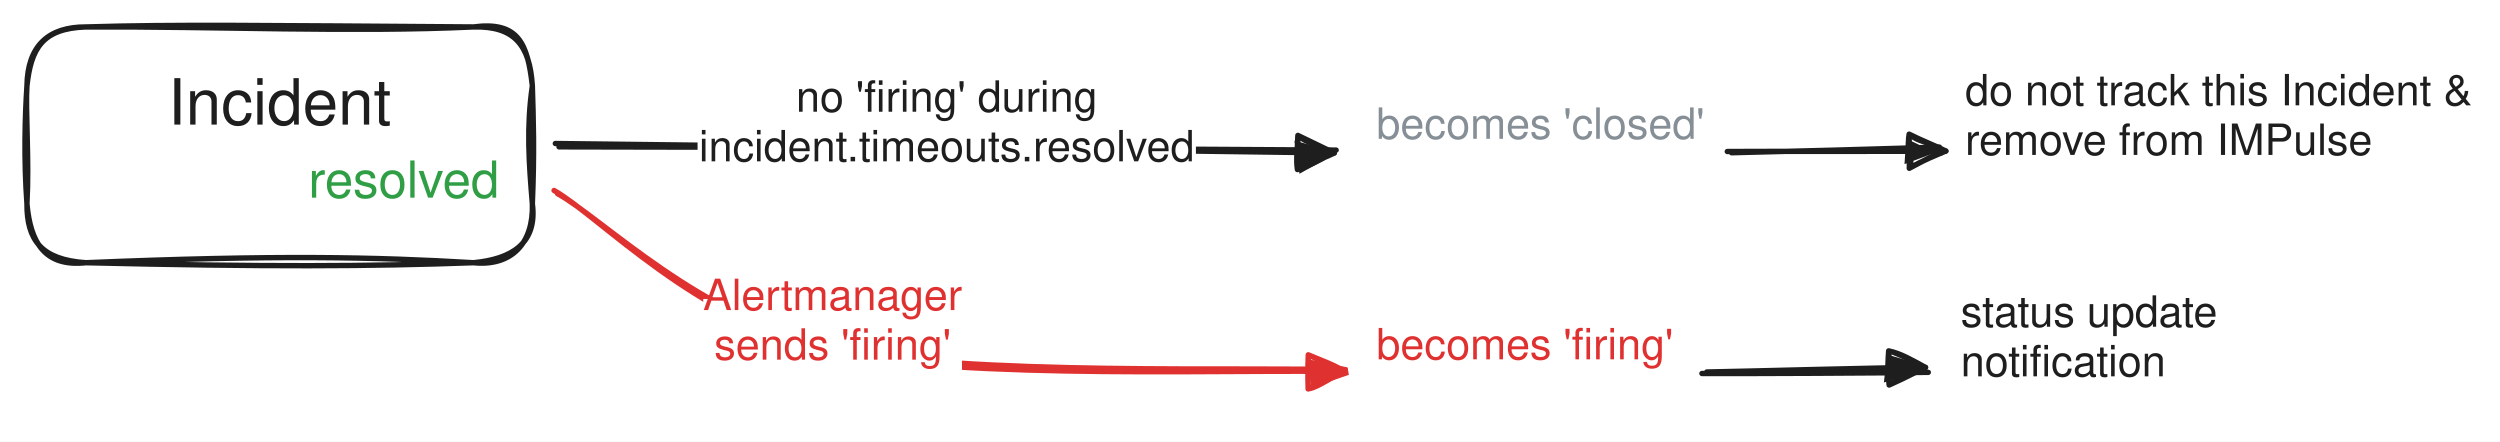
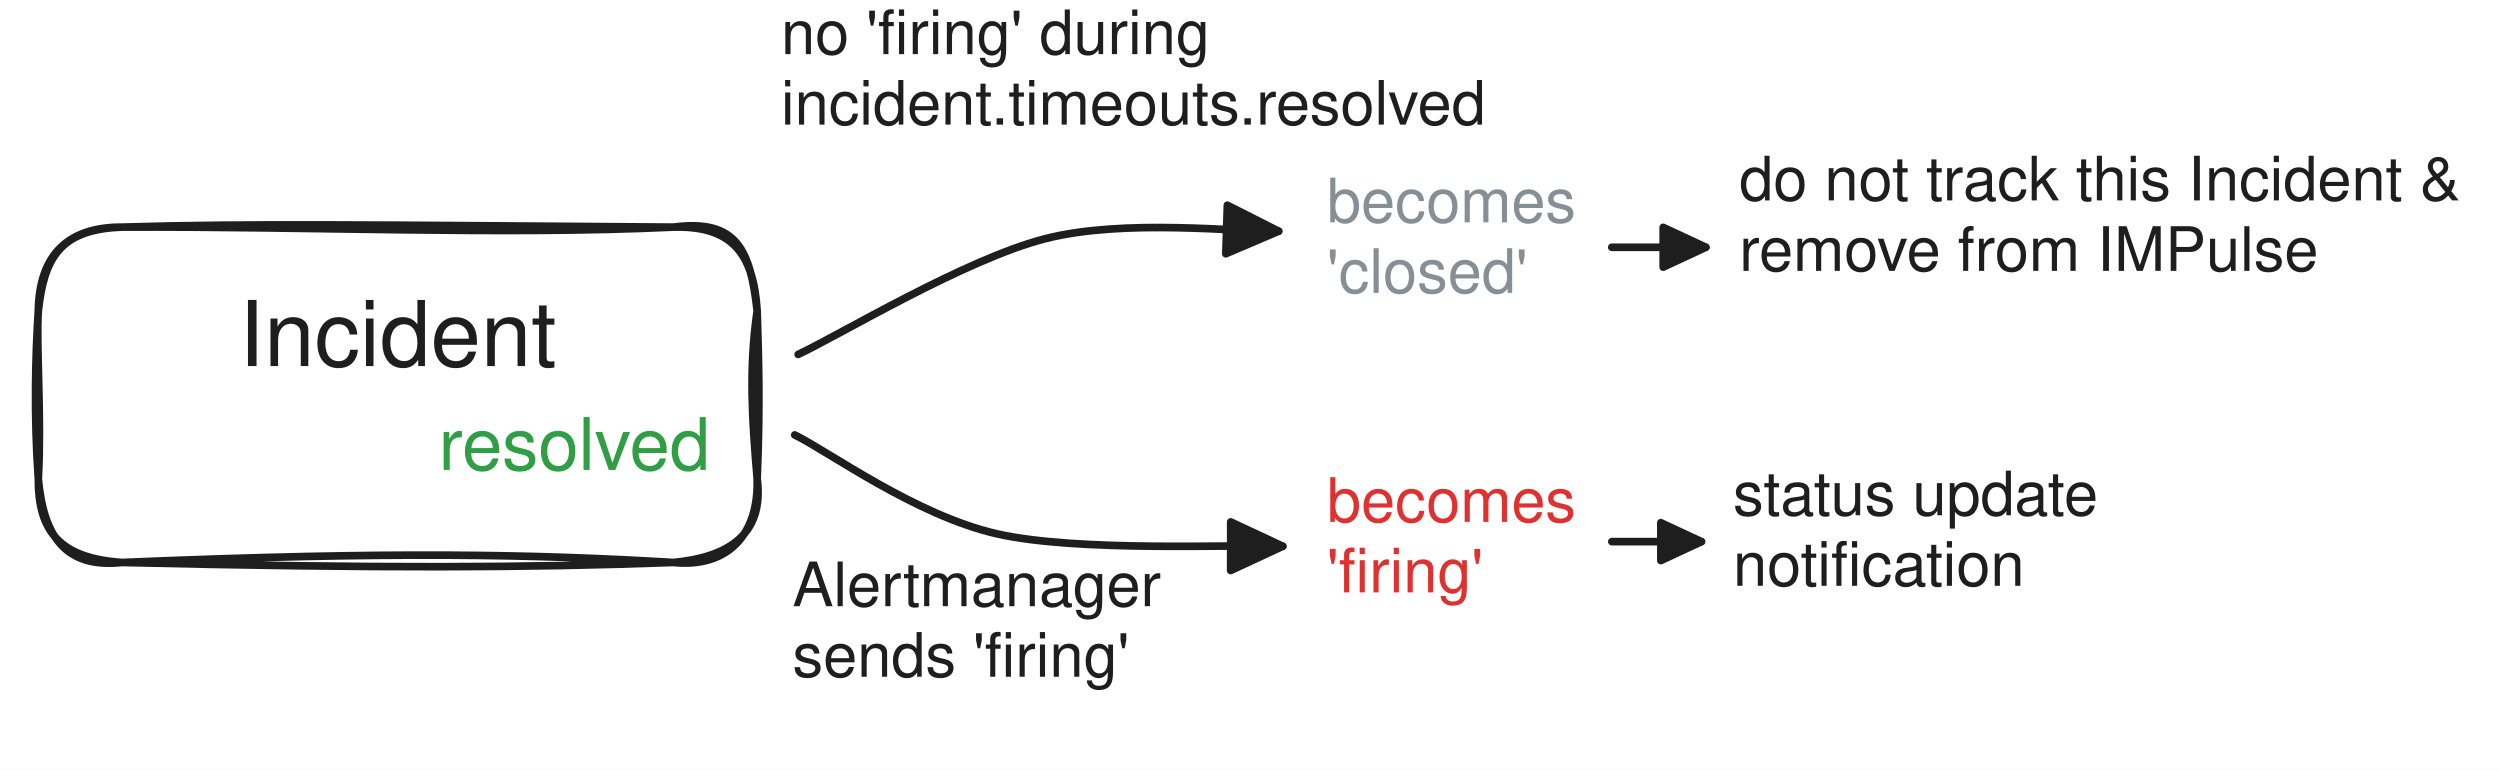
- <svg xmlns="http://www.w3.org/2000/svg" version="1.1" viewBox="0 0 927.995 163.965" width="927.995" height="163.965">
+ <svg xmlns="http://www.w3.org/2000/svg" version="1.1" viewBox="0 0 652.466 200.887" width="652.466" height="200.887">
  
-   eyJ2ZXJzaW9uIjoiMSIsImVuY29kaW5nIjoiYnN0cmluZyIsImNvbXByZXNzZWQiOnRydWUsImVuY29kZWQiOiJ4nN1bbVPbuFx1MDAxNv7Or8hkZ26/XHUwMDE0Ve8vO3PnXHUwMDBltHRcdTAwMWIoKZRut3S7w5hYSVxcXHUwMDEyO7VcdTAwMWRK2Ol/36NcdTAwMDCxYyfBhIRNb5ghICnykXTOc55HUv7eqtXq6Whg67/W6vaq5fVcdTAwMDI/9r7Xn7vyS1x1MDAxYidBXHUwMDE0Qlx1MDAxNVx1MDAxZP+fRMO4NW7ZTdNB8uuLXHUwMDE3fS++sOmg57UsulxmkqHXS9KhXHUwMDFmRKhcdTAwMTX1X1x1MDAwNKntJ/9zv5te3/53XHUwMDEw9f00RtlDtq1cdTAwMWakUXzzLNuzfVx1MDAxYqZcdPT+J/xfq/09/p2zzovj6MawcXFmnJGUXHUwMDE2i5tROLaUXHUwMDE4zlx1MDAxOVeGTVx1MDAxYVx1MDAwNMkreFZqfahtg702q3FF9Td7o+vrlj54f9xoNs/t+Sdx+LmZPbZcdTAwMWT0eifpqDc2KYlgJFldksbRhf0j8NPu3Zzlyud9Ko6GnW5oXHUwMDEzN3QyKY1cdTAwMDZeK0hHrlxm40mpXHUwMDE3dsZ9ZCVX8Fx1MDAxZudcdTAwMWNcdTAwMTEtXHUwMDE0NkpcdTAwMTjGhJGTatfBNqdIM4pcdTAwMDUmQigqsClY9jLqwTKAZb9cdTAwMTDrfjLbzr3WRVx1MDAwN1xmXGb9SZs09sJk4MWwWFm773dj1lx1MDAxYVx1MDAxMSaFXHUwMDExglxuzjHmkyZdXHUwMDFidLqpXHUwMDFiXHUwMDBmUkRcdEw15Vx1MDAwNtaGYZGZY8fLQojUnEF1tmrOiEHDXHUwMDFmu8df2WLE4FhccveRcNjr5Wc09G9n9M6NMkeityU/slG69ntFXHUwMDA3zDvhlCOm9ipcdTAwMWJ6znOSK9uPXHUwMDBl29tcdTAwMWSRyqPmSdq9boy+1iftftz+lZk/XHUwMDFj+N6NI1x1MDAxMlx1MDAwNdPAXHUwMDA1w1xcqmw6ekF4UVx1MDAxY1sval3M8N0k9eJ0N1xi/SDsTI/6NrDGs1Q/61xmXmK+s9s8PO2dXHUwMDFkXFy+fdXZlm9zY6m3o9bQTVx1MDAwMUaYgLdoTbGUXHUwMDE0Y6aoyTXreFx1MDAwM1x1MDAxN3hIXHSmoJJjXHUwMDAzS4Z1aWZt6Fcwykbdk92Tb4Pr7m/XYdc/+aPz/nyWUdtgXHUwMDE1N1x1MDAxMlx1MDAxY1x1MDAwN3ydY22YUrxkXHUwMDE1XHUwMDExiFNMqDJYMaIxYyWzel6Svoz6/SCF6T+KgjAtTvN4PndcdTAwMWPidK1XcjBcdTAwMThWvlx1MDAwZWJcIriJzEmLget02pf+zHlcZs67XHUwMDBmnvz91/OZredHlXuV4ynrbyv/fjv+XHUwMDEysE75c1x1MDAwZVeJ0XNhlVx1MDAxYWakYFwiXHUwMDAzrPtwdXZ0bDauKoVcZlx1MDAxN1x1MDAxYVNMXHUwMDAxPlx1MDAwYqiqXGLCgKdaXGJcdJCqpCzYtTpUJZojXHUwMDAziJiDhlx0mjKJslW6xU+KmYTQXHUwMDEwPFx1MDAwM/ql8XOqolx1MDAwNJRcdTAwMGKxjFx1MDAxMpqZ9lx1MDAwMCxrR2F6XHUwMDEyXFyP/UxOlb72+kFvNOVcdTAwMDNj54VcdFxmo9qzdlx1MDAxMFx1MDAwM9I8q/lD9/4lXGbCVuCDqShccvo2XHUwMDFhplx0ii04yaXNeYn7/E4v6DiHr7egsY2nYiFccoCuTFx1MDAxYfRcdTAwMDPfz4d5XHUwMDBijPKC0MaNKtwhioNOXHUwMDEwer1cdTAwMGaPtFx1MDAxOebSvsnSKVx1MDAxMTnPSqyrdY5BXHUwMDE3XHUwMDA2fWxbaVx1MDAwMbNydE9LUyyehD5cdTAwMDbgpYZcdTAwMThVOfRcdTAwMTdnnY1cZn3KIa6oJFx1MDAxMmBXXHUwMDFhoUlGRcbBr1x1MDAxNVKUXHUwMDAxXHUwMDEyQ47BXHUwMDEwm2uMfYUkXHUwMDE2XHUwMDFhUp4kXFySWYxcbppcYkqVko78XHUwMDAxXHUwMDFllVx1MDAwMEExXHUwMDA1KVx1MDAxMfqYiVx1MDAwN1lcdTAwMDK9+P7t/fZVcDI63PO+9fjB1+H1aXDHYFx1MDAxZUm7yll4RbSr2fz0/dxcdTAwMWNfxkOPsP7vx9/ek9MkR7uez+62XG7bn3r+jf6o2O9Op9H47e3X80bn8sPHIT5+Iz9dnVXrdyFNJEC0XHUwMDE4p1TmstH90LpU+qeaq7kgwDSoXHKDeXVdNXuZNlx1MDAxYlx1MDAwNIxBwCRcdTAwMTXwK1CQXHUwMDFhUv00XGJcYog7QFx1MDAwMZgnXCKAXHUwMDExmfWhgFx1MDAwNlx1MDAwNSe4pEZcdTAwMTApQcbJMlxiUIUoJYJpSpTkWmpZRFx1MDAwMapAXHUwMDA0XHUwMDFhrp9cdTAwMGVcdTAwMDWWIVx1MDAwZst5+CzyQFx1MDAxOZLgpVx1MDAxOJSAXHUwMDAy6sz0VKNcdTAwMDVcXKJxm4PXxFx1MDAxMu5Jh0WWULamUv6nZKmoZ1x1MDAwYlg/rFx05UzK6qRftd9cdTAwMDXeO/LuXHJtddSnz2fxu+DVhlx1MDAwNz1oXHUwMDFhXHUwMDA0ed0wyLaMMslcdTAwMGK0n1x1MDAwMiZQh35O+lx1MDAxMk2KlmVBT9vGcr580IPAgIQvJCNcdTAwMDSDVTODXHUwMDFlxFx1MDAxZrBcdTAwMDPmJFxuNGLloCdcdTAwMTg0OsMqR9dmR32n+fXIXHUwMDBm24LvXHL89ul+Yydp7PXyKvz/XHUwMDA1XHUwMDE2iEaGgp6TRoGUpiaX5e7BhfWqh6lhXHUwMDE0QWBJXHUwMDExQNRyIDCf/kP2kZxoVj3xL97e2UhcZlBcdTAwMWPoPVx1MDAwN6xcdTAwMDM0dCmzkPYxYoy7jVx1MDAwMUqwhNQyP+9DXHUwMDFhtkY+gv27XHUwMDAwdz5PZ0h/cOTck++kP+dcdTAwMTgsY7PDfYVhuoj9iqbGLb97diXPUpWe7Vx1MDAxZl9cdTAwMWa/TlfAqlx1MDAxZsHWXHUwMDE3sups85Xn42utXHUwMDFiXHUwMDE257ZcdTAwMTX1bVJ71upFifWfzVx1MDAwMZWebadcdTAwMGIgJY1cdTAwMDZL4cn8p1fDXHUwMDE1vlx1MDAxMFfmXHUwMDFl1WiBi6VcdTAwMTNJXHUwMDAxJFtpaXL09D5kWSyyNlx1MDAxMlk4Z5DUjVwiXHUwMDA08rlhKuNaN+RCIGE0k1pcdTAwMTGg8DJXXURcdTAwMTaLXHUwMDE5YeRcdTAwMTEnNYa4fVx1MDAwNbdjrLCCzsr4XCIlYlx1MDAwNiRcdTAwMDNYYoBcdTAwMDfhXGby77hcdTAwMDVUc830XHUwMDFjRbGp5zRvj6/29z/Eo6HxgsZrn+koOfRcdTAwMWVcdTAwMGVcdTAwMTVL7W2u+pxmXHUwMDFiI1x1MDAwZTlcYlx1MDAwM0lcdTAwMDSJIzHl5Vx1MDAwM1x1MDAxMYMwU8BVXHUwMDE104KAV5V3YipcdTAwMWTTeNvRx6OjN3u/XHUwMDFmfGs2rlx1MDAwN51D9ek0nmNcdTAwMTPVwFmx5IJcdTAwMTB3XiNKNlx1MDAxMYok+LcyWEtwQq7LZ0c/2SFccsFcdTAwMTRxUOcgXHJcdTAwMDDKiFZcIv9xXHUwMDAx6pxcdTAwMWJcdTAwMTgt57f5/L7+5lx1MDAwNqh7lUIz620r//5Q4idFsTDb9pVOZYDqqVxmz7PjbLPh2SikJTVcdTAwMTLDQsIyiYxGjTtgiIJcdTAwMTBjRoEyNDq/QbZqfDZcdTAwMTJcdTAwMDHI6KpHPkRrLZlcdTAwMTBzZN7TXHUwMDFj+YB3cJYt1rpcdTAwMTnUTlx1MDAwZthQ31x1MDAwYr2Ojb+EXHTEezI5T1nT1s09jKPIsqpZuIrjnHlcdTAwMDHN6fw9XFxcdTAwMDLShVx1MDAwMs+ovp2zOFx1MDAwNWxkRGdSXHUwMDBlKFx1MDAxNWViWssxglx1MDAwNOPcXHUwMDEwSFRcdTAwMTQrnjshWXVAQ0KEpa0s5LRcdTAwMTBcdTAwMTRLotd+hDubQ92sd3i6feDtflx1MDAxZXWF8vjgYlx1MDAxNHi7+6dcdTAwMWJ8OpKRM5WPrqfRcYuRZ906bjlUuUfHzUWV3L2PXHUwMDAyqnDChTGEV1dxV1x1MDAwMVx1MDAxZL3l/auX9DxNYe06x61Od7NBxVx1MDAwMP+iilx1MDAxM1x1MDAwMlLOYGDd0ypOUoBcdTAwMWNcdTAwMDL8gLhbOVxmz1dxjz9cdTAwMWTWSDyAJjCHcVxckmzYP9fuUIXoZ4brp4t+P6qFUVqDRWpd1NJukNTujmtq//lcdTAwMTLGtlx1MDAxZl3aWjuO+rXG4dFcdTAwMTBcdTAwMWX3tPDwXGLz1slKWO6yVFx1MDAxMT9cZlx1MDAxNYJD1FTGj51gb68jXHUwMDBlXHUwMDBlXu+emo9fz0dcdTAwMTetzujzpuNcdTAwMDdHklx1MDAxYqFcdTAwMTTXmPFcXJJcdTAwMWZ/3iBcdTAwMGVUXHUwMDA1M8hkjFKi1neu7FSG05azWMnsm2VEuW2En5WVVMSPp7u2lqReOkxqN2Z8XHQhWIM2RH7q4uRJkaKSIavAhLl7w/msVNp8MFx1MDAxMDKaPuDO2eIks5GooJVBSlx1MDAwYneSi1x1MDAwMVx1MDAxN4rHTpxcIuJuxXNsXHUwMDE0JpKy9V04VVxuXHRcdTAwMDGP0FRJXHUwMDA2XHUwMDEzX1x1MDAwNlx1MDAwN4w04LTBXHUwMDA2dFx1MDAxM4BVXkTe7UhAqWBC8Vx1MDAxNexILLU5/K/es3/IlfbxnW7lTu9cdTAwMWS05q5cdTAwMWHWJrulXHUwMDE4MVhcdTAwMGUsXHUwMDAwqdV4/6k0/EpbuIupdsEsjI3UXHUwMDEwdu6WXHUwMDE36FZDy3ZpZJiiWnCiNCRcdTAwMDVZsuon28Od5/futV12+ay7rfz7g5GP5zZVi8gnXHJcdTAwMDf/IFx1MDAwZjhcdTAwMTVbnFx1MDAxZTdcdTAwMTP5pEHuiqrE7itcdTAwMGWETV+5YVx1MDAwNlx1MDAxOYEpXHUwMDExXHUwMDFhXHUwMDE2RlxuOX/T9dHX7Fx1MDAxOGJcdTAwMTKsXHUwMDEwhGBN5FxmUpTZfVx1MDAwN3NGMlx1MDAxMLyC/VvfVVpcYnM6b9fqYe4hR0JgXHUwMDBi5VxukERzwo1iM764Q1x1MDAxMFdcdTAwMDJIMXUpXHUwMDBl5n/J71x1MDAxMy1cdTAwMTZcdTAwMDRcdTAwMDWrXGaBOGdcbkQ8ZFSDySyrjENdXHUwMDAyZjOilfrpT6rmeXnhw9OYtnXbXd1cdTAwMWJcZk6AK9rJXHUwMDAygL9cdTAwMDf+LfHNhlW/XGbs991y/P3SXHUwMDFlv1x1MDAxYydcdTAwMWZPoMMjO3b+XHUwMDFmWz/+XHUwMDAxbs99nSJ9
+   eyJ2ZXJzaW9uIjoiMSIsImVuY29kaW5nIjoiYnN0cmluZyIsImNvbXByZXNzZWQiOnRydWUsImVuY29kZWQiOiJ4nO2b61PbuFx1MDAxNsC/81dksjN3vyyq3o+duXNcdTAwMDdauqWUXHUwMDE0ym639HaHMbGSuCR2sFx1MDAxZCB0+r/vkYHIifOCXHUwMDEymt69oUOCpVhH0jm/87D6ZaNWq+fDvq3/Wqvbq2bQjcI0uKz/4q5f2DSLklx1MDAxOJpo8XeWXGbSZtGzk+f97Ndnz3pBembzfjdoWnRcdTAwMTFlg6Cb5YMwSlAz6T2LctvL/uN+N4Ke/Xc/6YV5ivwgmzaM8iS9XHUwMDE5y3Ztz8Z5XHUwMDA2d/8v/F2rfSl+l6RcdTAwMGLSNLlcdTAwMTGsuOyFI5hIPHm9kcSFqIxiJrTRo/Yoe1x1MDAwMWPlNoTGXHUwMDE2yGt9i7tUf7UzvL5u6r13h7uNxqk9/SD2Pzb8sK2o2z3Kh91CpCyBmfi2LE+TM/tnXHUwMDE05p27NStdn/WtNFx1MDAxObQ7sc3c1P00kn7QjPJhMT1/NYjbxT38lSv4i3OBXGLHXGZrKrHUVLFRs7vBpuBIYCopwVx1MDAxNGuisJyQ7HnShW1cdTAwMDDJflwi1v142U6D5llcdTAwMWJcdTAwMDSMw1GfPFxy4qxcdTAwMWaksFm+3+XtnFx0XHUwMDE1iFx1MDAxOUU5o1xuK8VcdTAwMTVcdTAwMTl16dio3cmLXHUwMDFkQURyaoTU2GAulJfGXHUwMDE2u8IkVUIy4yfpROjvhoVy/OW3XCJcdTAwMDW12nXfiFx1MDAwN91ueT3j8HY975TIq1x1MDAxMb298tXP0fXfKamfXHUwMDFmYdBcdTAwMGaDXHUwMDFiTSGKKUZBbqW1XHUwMDE4tXej+Gxy+G7SPJuiXFxZXHUwMDFlpPl2XHUwMDE0h1HcXHUwMDFlXHUwMDE37Fbzi4nUT9r955hvbTf2j7sne1x1MDAxN29etDflm9E6u0knzUGhKYgzjVx1MDAwNVx1MDAxM1JRQzXVvNSpXHUwMDFk9Fx1MDAwYsVBXG5UwmjNKZVMKF6Zu43DxTJhcYlP+kP6/MRcXFvaalx1MDAwZfFJXHUwMDBiT5NpkyDBXHI20jBcdTAwMDPqOEVcIoZcdTAwMDRjWFIsqJbwT1Uk6lx1MDAwNln+POn1olx1MDAxY1x1MDAxNv4gieJ8coGLldxyMOjYoLL7MKNyXHUwMDFiqGt0YzSjXHUwMDFlfXdTz1x1MDAxOffyn2retIo/Rp//+mVqb8lcdTAwMTHnMFtmtFtgasrf3mRcdTAwMThcdTAwMTGDYZ5MXHUwMDFiw6U2i243235u7jdpOv5+XHUwMDFi5ffb5awgNLXNfGI1SozX0kxevqMoMEhcdTAwMWJqiPHGuoij8zV5xVx1MDAxY/XYuVx1MDAwZkcpl1xiXHUwMDEwSiSTQlx1MDAxYaHJXHUwMDA0R7VCijKMOVZcZlx1MDAxYm9xj49RXHUwMDE4SWKhYYcl4ZJgP9RcYqPQRVCqXHUwMDE0XHUwMDE4XHUwMDFiODghvIe7xShcdTAwMTCLXHUwMDAz77nHVVx1MDAxOaPeNM8uz99tXkVHw/2d4LzL9z5cdTAwMGauj6P6nT59XHUwMDFibdli2o6+86Wk6SONze1VXi/bwK12NVx1MDAxYVx1MDAxZi5PzeFFOlxiXGLr/XF4/o5cdTAwMWNn9VG/r79Mv+0yLn5s/JugY8n7brV3d3978/l0t33x+/tcdTAwMDE+fCU/XFydLHffynKXXVx1MDAwZjGgko7hwnvuxa5nLlx0xtZ1XGZcdTAwMDJcXM2EXHUwMDAw01xuXHUwMDFi4Fx1MDAwZVtcdTAwMWFcdTAwMDLTt2m9IWBcZqKYKFx1MDAwNf9cZsy45O5vgimwO6BcdTAwMDCsXHUwMDEzXHUwMDExXHUwMDA0Oq+OXHUwMDAymlwiLbhcdTAwMDTcXHUwMDEzKTEpbf5cYlx1MDAwMlQhSolgmlx1MDAxMiW5llpOUlx1MDAwMIJBilxy109HgbGGJYOrh2m4lyqJ86PouojvXHUwMDE4kqClmCqjjICVXHUwMDE56/Qy6EXd4Zg+XHUwMDE1llx1MDAwMFuxXHUwMDFiN6NwbFx1MDAxZlxcy1Y3aju7qDehyaZjJpNHkMmMOvSiMCw71iZcZlx1MDAxN0SxTZdcdOzqSVx1MDAxYbWjOOj+PlNcdTAwMWFYXHUwMDBl++pu31x0XCKipFeZda1uWuRBVs9IKUGasHrYXHUwMDEzXGJHpPTWtMjoVettXHUwMDE0vCVvX9FmW334eJK+jV6sudEzQVx1MDAxMPh1w8DbMsok92pYXHUwMDE4PVx1MDAwNSZQRz/BXHUwMDE0JppMSuaNnraM5fzhRq9cYlx1MDAwModcdTAwMGbpXHUwMDBmIZC4Tjd6glx1MDAxNERcdTAwMDdcdTAwMTD+XHUwMDAzpzBjVaMnWLk4W5XCtelW3258Plxi45bgO/2wdfx6dyvb3emWQ/v/XHUwMDE1LFx1MDAxMI1cZqVcdTAwMTRLozjG1JS83Fx1MDAwMi6kXHUwMDE2tO3Chqvhwtg0JiFQXHUwMDFkeilcYlx1MDAxMPUgXGJAPjaLXHUwMDAxXGbSOlx1MDAwM1mMN5qF0b9NOkfbR+f9685v13EnPPqz/e50vVx1MDAxOSA0Q4RcdTAwMGLiKkZggmRcdTAwMDJcdTAwMDFcdTAwMDZaMaGcgi82wnAzIZhHXHUwMDAwuGFr5MNcdTAwMTFcdTAwMDA5paGQXHUwMDAy+M31tVx1MDAxM0hQKlx1MDAxZVx1MDAxZXNcdTAwMGW5oGbTjf1cdTAwMTGNdF7sK1x1MDAxYVx1MDAxYTfDzsmVPMlVfvL68PrwZf5cYjH1N8Tqc2NqV87BTMJuq7J1PVx1MDAwNC1y7OpcdTAwMWOUnNpm0rPZp/jnZjfJbPjzXGamdG0rn0OUPOk/XGInc4ZfiiuMzuXK7PosnVx1MDAxZF1cdTAwMTBNNVZSlcLoRWiZn2WtaYGWI8o5JYZcdTAwMTmNgVx1MDAwZuNoYVxmca1cdTAwMTXloJNcXHFiVlmgVYgpzlxmRDkwXHUwMDE2xX5cdTAwMTF8fGFcdTAwMTBcdTAwMTZaQlx1MDAwNM01XHUwMDE1XHUwMDEy/G9cdTAwMDU5LiFcdTAwMTGqtK3/r9COeo+qoVx1MDAxOHFIyaSSwmhcdTAwMDMxo/Cl7tpdRdQgaIBcdTAwMDRccpJcdTAwMTXXk+rK5Jcq0Vx1MDAwNpvJ+4ODVzt/7J03dq/77X314TidJlx1MDAxNEZcZlx1MDAxM1x1MDAwM3GugPiSwueKRIQgXHUwMDAxXHUwMDAxXHUwMDE3KCGEwsbAx4pIP1iNVlCkYPFcdTAwMDVcdTAwMDeNXHUwMDA2WzWi/G0qkDJGgvZoSKI1IYvuNtuCittVbMffb6P8fv/obGZdhlx1MDAxYlxm8b5cdTAwMTLLR2fz1WXNozOqitrsOEKJi5lcdTAwMDSEQZChwVx1MDAwZuzkTIRazFxiI09cdTAwMTaeaSEg7SDax4vfITqLjzf3gu2Pw45QXHUwMDAx759ccqNg+/XxXHUwMDFhVzx9dOaX7emis1aUXHUwMDAybr9bdFZcdTAwMTn+MaKzmVxcYWLy6lx1MDAxZFfAJXEs7oGVq4hcdTAwMGXf8N7Vc3qa55jL9mGz3VlvrEiDkeLON1x1MDAwMFx1MDAxNVx1MDAxNGFe3W6SPo00XHUwMDAzV1xiXHUwMDFlXHUwMDEzwp1cdTAwMTWGZVojweXSUGFYQUxcdEnqXHUwMDBmmvItNn6uXGYuQXzVxlx1MDAxZia1OMlrsEnNs1reibLaXVx1MDAwNbb2r09xanvJha210qRX290/XHUwMDE4wHBPXHUwMDBih29cdTAwMTBvlfAow2FcdTAwMDJcdTAwMWVaMvB5nNwjr4t2dtpib+/l9rF5//l0eNZsXHUwMDBmP645PbRBhEI/rlx0w5hOPCpcIlx1MDAxMkE6XCKVdqdcdTAwMWSEM9mVXHUwMDAxxEiEXHUwMDE1IIwuXTRcIlxuQl7xo0YlS1x1MDAwMuTpolx1MDAwN8h48kFWu1x1MDAxMeNTXGbWXHUwMDFhtcD0c2coT4qKpVx1MDAwNFltvUf6tLJS7zFaXHUwMDAxXHUwMDE02PJYmO9l1rLcI4VCoH5aXHUwMDEyw4WGLHBcdTAwMWNcdTAwMGKaXCIuJaVAXHUwMDBmiCxKT1wiXHUwMDFlXHUwMDFiXG6UQ1BcdTAwMDErXHUwMDBldlx1MDAwZalcdTAwMTFcdTAwMTfKXHUwMDBm1fGbz1x1MDAwMWBauMfZkMtcdTAwMDLK7GZcdNp3SVxmhy1cdTAwMDOj8ubwXHUwMDBmKvjMfZRRXHUwMDFiL/hQ90hcdTAwMGVcdTAwMTNqXHUwMDE0XHUwMDA3vMppXHUwMDA1XHUwMDFmTigstyGEcq5ZtbqyVMFnfqhdK1x1MDAxN3xcYoEgXHUwMDFlfFx1MDAwZoNY15V9qsfytDvWJI2kXGZrXHUwMDEwjlXPXHT+YFx1MDAxNZ/Ziu9em9N13t90o/x+f/wxJScvj/AnlXt+JEtl10X8m+8k15d/RmsqNCeMl1xid3OCXHUwMDA2olwiglx0d1x1MDAwN1wiYTn07FLNN1x1MDAwM5Ah5spwxrkkhcH1VFx1MDAwMVxiXHUwMDE5niZcblx1MDAwNDXKXHUwMDE5rqCgXHUwMDBilVx1MDAwN+qSaYbdM9B/IP+Wri07/lx1MDAxOcHdwVx1MDAwM+L4JqfjXHUwMDBm8lx1MDAwMuKcXCLgUZLqXHUwMDAx4KXwNz9XXHUwMDE4w1x1MDAxZnfnNWCthNZcbktKREUmjSgzXHUwMDEyXHUwMDFi6Ma1NOKHP5Q8W+3da3Oqxt+TfrMyQkJmPuqDPMg9VefLo+9zeHHwfC9s7od7aeOcKPvu/UCtd0ZcYm5cdTAwMTZJiPmYkOBe9EQ9SSFcZjGBVkSCwlx1MDAwMVHYhFxcj5tcdTAwMGbeo55EnFx1MDAxYmRSlVx1MDAwMLmifHBexlZU4Z4sY9vqQsrVXHUwMDBi4qBt009xXHUwMDA2NprVvk/pdzlJVlnIIZRNXlx1MDAxZJmtO1xyo4haPmOb//9F1tRsMVx1MDAwMndcdTAwMDWuS0NcXCj1ZMpGwGhcZrzAdlx1MDAwNVx1MDAxN+Uz9Y9fXHTmyGjOlrVcXMFAJEVLVP1cdTAwMGWFnFVcdTAwMWXSXHUwMDAxjyFcdHtQgPMgLMTJyPZq4cC9f4qj22IryqOeTVx1MDAwNnmGXHUwMDE2nFxuXFxcdTAwMTEoXHUwMDFlKtu90LFxu1x1MDAxYvWg3z/KYS9GcVx1MDAxOKhWXHUwMDE03i6ol7N+XHUwMDEx2cvtqpr/1Cpebq9cdTAwMGJcdTAwMWM5w7dFXHUwMDA0/HXj69+vXHUwMDE5cHwifQ==
  <defs>
    <style class="style-fonts">
      @font-face {
        font-family: "Virgil";
        src: url("https://file%2B.vscode-resource.vscode-cdn.net/home/ditsi/.vscode-oss/extensions/pomdtr.excalidraw-editor-3.7.4/public//dist/excalidraw-assets/Virgil.woff2");
      }
      @font-face {
        font-family: "Cascadia";
        src: url("https://file%2B.vscode-resource.vscode-cdn.net/home/ditsi/.vscode-oss/extensions/pomdtr.excalidraw-editor-3.7.4/public//dist/excalidraw-assets/Cascadia.woff2");
      }
      @font-face {
        font-family: "Assistant";
        src: url("https://file%2B.vscode-resource.vscode-cdn.net/home/ditsi/.vscode-oss/extensions/pomdtr.excalidraw-editor-3.7.4/public//dist/excalidraw-assets/Assistant-Regular.woff2");
      }
    </style>
  </defs>
-   <rect x="0" y="0" width="927.995" height="163.965" fill="#ffffff" />
-   <g mask="url(#mask-HEyzzc8KRQINNbebX5MZN)" stroke-linecap="round">
-     <g transform="translate(207.3595 54.89095) rotate(0 144.0683 0.8587514)">
-       <path d="M0.15 -0.38 C48.08 -0.42, 240.74 0.47, 288.61 0.82 M-1.22 -1.62 C46.49 -1.02, 239.4 1.11, 287.92 1.89" stroke="#1e1e1e" stroke-width="2" fill="none" />
+   <rect x="0" y="0" width="652.466" height="200.887" fill="#ffffff" />
+   <g stroke-linecap="round">
+     <g transform="translate(208.3141 92.49736) rotate(0 62.69862 -16.08215)">
+       <path d="M0 0 C10.74 -5.03, 43.54 -24.83, 64.44 -30.19 C85.34 -35.55, 115.24 -31.84, 125.4 -32.16 M0 0 C10.74 -5.03, 43.54 -24.83, 64.44 -30.19 C85.34 -35.55, 115.24 -31.84, 125.4 -32.16" stroke="#1e1e1e" stroke-width="2" fill="none" />
    </g>
-     <g transform="translate(207.3595 54.89095) rotate(0 144.0683 0.8587514)">
-       <path d="M287.28 2.72 L275 9.61 L273.13 -2.68 L286.01 0.78" stroke="none" stroke-width="0" fill="#1e1e1e" fill-rule="evenodd" />
-       <path d="M287.92 1.89 C282.16 4.91, 276.18 5.77, 274.24 8.05 M287.92 1.89 C284.22 3.24, 279.98 6.34, 274.24 8.05 M274.24 8.05 C275.23 3.48, 274.07 -2.33, 274.41 -4.63 M274.24 8.05 C273.67 4.31, 274.26 0.66, 274.41 -4.63 M274.41 -4.63 C277.65 -1.66, 281.92 -1.3, 287.92 1.89 M274.41 -4.63 C279.14 -2.36, 282.65 -0.68, 287.92 1.89 M287.92 1.89 C287.92 1.89, 287.92 1.89, 287.92 1.89 M287.92 1.89 C287.92 1.89, 287.92 1.89, 287.92 1.89" stroke="#1e1e1e" stroke-width="2" fill="none" />
+     <g transform="translate(208.3141 92.49736) rotate(0 62.69862 -16.08215)">
+       <path d="M125.4 -32.16 L111.61 -26.27 L112.01 -38.94 L125.4 -32.16" stroke="none" stroke-width="0" fill="#1e1e1e" fill-rule="evenodd" />
+       <path d="M125.4 -32.16 C122.6 -30.97, 119.8 -29.77, 111.61 -26.27 M125.4 -32.16 C120 -29.85, 114.6 -27.55, 111.61 -26.27 M111.61 -26.27 C111.77 -31.3, 111.93 -36.34, 112.01 -38.94 M111.61 -26.27 C111.71 -29.5, 111.81 -32.74, 112.01 -38.94 M112.01 -38.94 C117.28 -36.27, 122.54 -33.61, 125.4 -32.16 M112.01 -38.94 C115.3 -37.27, 118.59 -35.61, 125.4 -32.16 M125.4 -32.16 C125.4 -32.16, 125.4 -32.16, 125.4 -32.16 M125.4 -32.16 C125.4 -32.16, 125.4 -32.16, 125.4 -32.16" stroke="#1e1e1e" stroke-width="2" fill="none" />
    </g>
  </g>
-   <mask id="mask-HEyzzc8KRQINNbebX5MZN">
-     <rect x="0" y="0" fill="#fff" width="595.496" height="156.608" />
-     <rect x="258.936" y="37.35" fill="#000" width="184.984" height="36.8" opacity="1" />
-   </mask>
-   <g transform="translate(258.9357 37.34971) rotate(0 92.11841 17.67713)">
-     <text x="92.492" y="0" font-family="Helvetica, Segoe UI Emoji" font-size="16px" fill="#1e1e1e" text-anchor="middle" style="white-space: pre;" direction="ltr" dominant-baseline="text-before-edge">no 'firing' during</text>
-     <text x="92.492" y="18.4" font-family="Helvetica, Segoe UI Emoji" font-size="16px" fill="#1e1e1e" text-anchor="middle" style="white-space: pre;" direction="ltr" dominant-baseline="text-before-edge">incident.timeouts.resolved</text>
-   </g>
-   <g stroke-linecap="round" transform="translate(10 10) rotate(0 93.80292 43.76139)">
+   <mask />
+   <g stroke-linecap="round" transform="translate(10 59.27697) rotate(0 93.80292 43.76139)">
    <path d="M21.88 0 C70.75 -0.23, 120.67 2.1, 165.73 0 M21.88 0 C54.91 -1, 86.5 -0.54, 165.73 0 M165.73 0 C180.83 -0.41, 186.69 6.66, 187.61 21.88 M165.73 0 C182.46 -2.2, 185.82 6.06, 187.61 21.88 M187.61 21.88 C185.39 37.18, 186.32 50.37, 187.61 65.64 M187.61 21.88 C187.98 33.93, 188.41 46.6, 187.61 65.64 M187.61 65.64 C188.09 80.38, 179.85 88.98, 165.73 87.52 M187.61 65.64 C189.55 80.47, 179.73 86.21, 165.73 87.52 M165.73 87.52 C129.66 85.39, 92.47 84.57, 21.88 87.52 M165.73 87.52 C127.74 88.9, 88.36 89.09, 21.88 87.52 M21.88 87.52 C5.38 86.42, -0.06 79.16, 0 65.64 M21.88 87.52 C6.51 89.17, 1.3 80.01, 0 65.64 M0 65.64 C0.9 49.67, -0.61 30.57, 0 21.88 M0 65.64 C-1.17 49.44, -0.75 33.15, 0 21.88 M0 21.88 C0.23 6.86, 8.06 -0.04, 21.88 0 M0 21.88 C1.5 8.34, 5.41 0.54, 21.88 0" stroke="#1e1e1e" stroke-width="2" fill="none" />
  </g>
-   <g transform="translate(62.37561 40.15062) rotate(0 41.42731 13.61077)">
+   <g transform="translate(62.37561 89.42759) rotate(0 41.42731 13.61077)">
    <text x="41.427" y="0" font-family="Helvetica, Segoe UI Emoji" font-size="23.671px" fill="#1e1e1e" text-anchor="middle" style="white-space: pre;" direction="ltr" dominant-baseline="text-before-edge">Incident</text>
  </g>
-   <g transform="translate(114.1788 68.49429) rotate(0 35.73078 10.88027)">
+   <g transform="translate(114.1788 117.7713) rotate(0 35.73078 10.88027)">
    <text x="35.731" y="0" font-family="Helvetica, Segoe UI Emoji" font-size="18.922px" fill="#2f9e44" text-anchor="middle" style="white-space: pre;" direction="ltr" dominant-baseline="text-before-edge">resolved</text>
  </g>
-   <g transform="translate(510.9163 47.38806) rotate(0 60.86328 9.2)">
-     <text x="0" y="0" font-family="Helvetica, Segoe UI Emoji" font-size="16px" fill="#868e96" text-anchor="start" style="white-space: pre;" direction="ltr" dominant-baseline="text-before-edge">becomes 'closed'</text>
+   <g transform="translate(346.319 53.89874) rotate(0 32.46094 18.4)">
+     <text x="0" y="0" font-family="Helvetica, Segoe UI Emoji" font-size="16px" fill="#868e96" text-anchor="start" style="white-space: pre;" direction="ltr" dominant-baseline="text-before-edge">becomes</text>
+     <text x="0" y="18.4" font-family="Helvetica, Segoe UI Emoji" font-size="16px" fill="#868e96" text-anchor="start" style="white-space: pre;" direction="ltr" dominant-baseline="text-before-edge">'closed'</text>
  </g>
-   <g mask="url(#mask-AgIIGLjbIgvTVu0QH6Xx_)" stroke-linecap="round">
-     <g transform="translate(206.6435 72.12464) rotate(0 145.803 33.1966)">
-       <path d="M0.31 -0.24 C17.23 9.08, 53.13 45.95, 101.86 56.87 C150.6 67.78, 261.26 63.77, 292.73 65.25 M-0.98 -1.42 C15.7 8, 51.7 46.98, 100.63 58.21 C149.55 69.44, 260.91 64.58, 292.55 65.96" stroke="#e03131" stroke-width="2" fill="none" />
+   <g stroke-linecap="round">
+     <g transform="translate(207.4181 113.5113) rotate(0 63.6872 14.52931)">
+       <path d="M0 0 C8.79 4.3, 31.5 20.96, 52.73 25.8 C73.95 30.64, 114.93 28.52, 127.37 29.06 M0 0 C8.79 4.3, 31.5 20.96, 52.73 25.8 C73.95 30.64, 114.93 28.52, 127.37 29.06" stroke="#1e1e1e" stroke-width="2" fill="none" />
    </g>
-     <g transform="translate(206.6435 72.12464) rotate(0 145.803 33.1966)">
-       <path d="M294.05 67.01 L280.17 71.79 L278.34 61.09 L293.58 64.28" stroke="none" stroke-width="0" fill="#e03131" fill-rule="evenodd" />
-       <path d="M292.55 65.96 C287.82 67.37, 283.18 71.53, 278.93 72.25 M292.55 65.96 C289.77 66.47, 286.88 67.79, 278.93 72.25 M278.93 72.25 C278.72 66.97, 278.99 62.92, 278.98 59.58 M278.93 72.25 C278.98 68.62, 278.7 65.36, 278.98 59.58 M278.98 59.58 C283.35 61.49, 289.41 63.51, 292.55 65.96 M278.98 59.58 C283.31 61.6, 288.92 64.57, 292.55 65.96 M292.55 65.96 C292.55 65.96, 292.55 65.96, 292.55 65.96 M292.55 65.96 C292.55 65.96, 292.55 65.96, 292.55 65.96" stroke="#e03131" stroke-width="2" fill="none" />
+     <g transform="translate(207.4181 113.5113) rotate(0 63.6872 14.52931)">
+       <path d="M127.37 29.06 L113.77 35.38 L113.79 22.7 L127.37 29.06" stroke="none" stroke-width="0" fill="#1e1e1e" fill-rule="evenodd" />
+       <path d="M127.37 29.06 C122.34 31.4, 117.3 33.74, 113.77 35.38 M127.37 29.06 C122.42 31.36, 117.47 33.66, 113.77 35.38 M113.77 35.38 C113.77 32.78, 113.78 30.19, 113.79 22.7 M113.77 35.38 C113.78 31.58, 113.78 27.78, 113.79 22.7 M113.79 22.7 C117.26 24.32, 120.72 25.94, 127.37 29.06 M113.79 22.7 C117.52 24.44, 121.25 26.19, 127.37 29.06 M127.37 29.06 C127.37 29.06, 127.37 29.06, 127.37 29.06 M127.37 29.06 C127.37 29.06, 127.37 29.06, 127.37 29.06" stroke="#1e1e1e" stroke-width="2" fill="none" />
    </g>
  </g>
-   <mask id="mask-AgIIGLjbIgvTVu0QH6Xx_">
-     <rect x="0" y="0" fill="#fff" width="598.249" height="238.518" />
-     <rect x="261.037" y="110.975" fill="#000" width="96.047" height="36.8" opacity="1" />
-   </mask>
-   <g transform="translate(261.0368 110.9745) rotate(0 91.47862 -6.576999)">
-     <text x="48.023" y="0" font-family="Helvetica, Segoe UI Emoji" font-size="16px" fill="#e03131" text-anchor="middle" style="white-space: pre;" direction="ltr" dominant-baseline="text-before-edge">Alertmanager</text>
-     <text x="48.023" y="18.4" font-family="Helvetica, Segoe UI Emoji" font-size="16px" fill="#e03131" text-anchor="middle" style="white-space: pre;" direction="ltr" dominant-baseline="text-before-edge">sends 'firing'</text>
+   <mask />
+   <g transform="translate(346.319 132.0749) rotate(0 32.46094 18.4)">
+     <text x="0" y="0" font-family="Helvetica, Segoe UI Emoji" font-size="16px" fill="#e03131" text-anchor="start" style="white-space: pre;" direction="ltr" dominant-baseline="text-before-edge">becomes</text>
+     <text x="0" y="18.4" font-family="Helvetica, Segoe UI Emoji" font-size="16px" fill="#e03131" text-anchor="start" style="white-space: pre;" direction="ltr" dominant-baseline="text-before-edge">'firing'</text>
  </g>
-   <g transform="translate(510.9163 129.2575) rotate(0 55.07812 9.2)">
-     <text x="0" y="0" font-family="Helvetica, Segoe UI Emoji" font-size="16px" fill="#e03131" text-anchor="start" style="white-space: pre;" direction="ltr" dominant-baseline="text-before-edge">becomes 'firing'</text>
-   </g>
-   <g transform="translate(729.448 34.98102) rotate(0 94.27344 18.4)">
+   <g transform="translate(453.9194 48.16801) rotate(0 94.27344 18.4)">
    <text x="0" y="0" font-family="Helvetica, Segoe UI Emoji" font-size="16px" fill="#1e1e1e" text-anchor="start" style="white-space: pre;" direction="ltr" dominant-baseline="text-before-edge">do not track this Incident &amp;</text>
    <text x="0" y="18.4" font-family="Helvetica, Segoe UI Emoji" font-size="16px" fill="#1e1e1e" text-anchor="start" style="white-space: pre;" direction="ltr" dominant-baseline="text-before-edge">remove from IMPulse</text>
  </g>
-   <g transform="translate(727.8234 117.1653) rotate(0 48.03516 18.4)">
+   <g transform="translate(452.2948 130.3523) rotate(0 48.03516 18.4)">
    <text x="0" y="0" font-family="Helvetica, Segoe UI Emoji" font-size="16px" fill="#1e1e1e" text-anchor="start" style="white-space: pre;" direction="ltr" dominant-baseline="text-before-edge">status update</text>
    <text x="0" y="18.4" font-family="Helvetica, Segoe UI Emoji" font-size="16px" fill="#1e1e1e" text-anchor="start" style="white-space: pre;" direction="ltr" dominant-baseline="text-before-edge">notification</text>
  </g>
  <g stroke-linecap="round">
-     <g transform="translate(642.959 55.57976) rotate(0 38.77581 -0.4127955)">
-       <path d="M-0.21 1.12 C12.56 0.86, 64.05 -0.54, 76.94 -0.97 M-1.79 0.66 C11.36 0.55, 66.35 0.69, 79.34 0.49" stroke="#1e1e1e" stroke-width="2" fill="none" />
+     <g transform="translate(420.6537 64.53375) rotate(0 12.27099 -7.105427357601002e-15)">
+       <path d="M0 0 C4.09 0, 20.45 0, 24.54 0 M0 0 C4.09 0, 20.45 0, 24.54 0" stroke="#1e1e1e" stroke-width="2" fill="none" />
    </g>
-     <g transform="translate(642.959 55.57976) rotate(0 38.77581 -0.4127955)">
-       <path d="M79.3 -0.36 L63.99 5.33 L64.6 -4.1 L77.96 2.2" stroke="none" stroke-width="0" fill="#1e1e1e" fill-rule="evenodd" />
-       <path d="M79.34 0.49 C76.36 1.78, 70.38 4.1, 65.77 6.89 M79.34 0.49 C75.99 1.28, 73.26 2.97, 65.77 6.89 M65.77 6.89 C67.1 4.37, 65.55 1.18, 65.71 -5.78 M65.77 6.89 C65.98 2.53, 65.01 -2.17, 65.71 -5.78 M65.71 -5.78 C69.32 -2.75, 72.29 -3.23, 79.34 0.49 M65.71 -5.78 C70.36 -3.42, 75.53 -1.48, 79.34 0.49 M79.34 0.49 C79.34 0.49, 79.34 0.49, 79.34 0.49 M79.34 0.49 C79.34 0.49, 79.34 0.49, 79.34 0.49" stroke="#1e1e1e" stroke-width="2" fill="none" />
+     <g transform="translate(420.6537 64.53375) rotate(0 12.27099 -7.105427357601002e-15)">
+       <path d="M24.54 0 L13.42 5.19 L13.42 -5.19 L24.54 0" stroke="none" stroke-width="0" fill="#1e1e1e" fill-rule="evenodd" />
+       <path d="M24.54 0 C22.11 1.13, 19.68 2.27, 13.42 5.19 M24.54 0 C22.24 1.07, 19.94 2.15, 13.42 5.19 M13.42 5.19 C13.42 2.34, 13.42 -0.5, 13.42 -5.19 M13.42 5.19 C13.42 3.07, 13.42 0.95, 13.42 -5.19 M13.42 -5.19 C16.77 -3.63, 20.11 -2.06, 24.54 0 M13.42 -5.19 C17.02 -3.51, 20.61 -1.83, 24.54 0 M24.54 0 C24.54 0, 24.54 0, 24.54 0 M24.54 0 C24.54 0, 24.54 0, 24.54 0" stroke="#1e1e1e" stroke-width="2" fill="none" />
    </g>
  </g>
  <mask />
  <g stroke-linecap="round">
-     <g transform="translate(632.5481 137.6732) rotate(0 41.6813 0)">
-       <path d="M-0.79 0.96 C13.02 1.07, 69.37 0.78, 83.22 0.54 M1 0.41 C14.6 0.19, 68.25 -1.32, 82.2 -1.29" stroke="#1e1e1e" stroke-width="2" fill="none" />
+     <g transform="translate(420.6727 141.359) rotate(0 11.69128 -4.440892098500626e-16)">
+       <path d="M0 0 C3.9 0, 19.49 0, 23.38 0 M0 0 C3.9 0, 19.49 0, 23.38 0" stroke="#1e1e1e" stroke-width="2" fill="none" />
    </g>
-     <g transform="translate(632.5481 137.6732) rotate(0 41.6813 0)">
-       <path d="M82.49 -0.25 L66.75 4.3 L67.89 -6.09 L80.92 -2.28" stroke="none" stroke-width="0" fill="#1e1e1e" fill-rule="evenodd" />
-       <path d="M82.2 -1.29 C78.9 0.62, 73.89 1.71, 68.7 5.25 M82.2 -1.29 C79.18 0.08, 75.89 2.05, 68.7 5.25 M68.7 5.25 C68.34 1.88, 68.97 0.18, 68.52 -7.43 M68.7 5.25 C68.39 2.26, 67.99 -0.72, 68.52 -7.43 M68.52 -7.43 C72.95 -6.51, 77.07 -4.09, 82.2 -1.29 M68.52 -7.43 C70.94 -6.88, 73.77 -5.5, 82.2 -1.29 M82.2 -1.29 C82.2 -1.29, 82.2 -1.29, 82.2 -1.29 M82.2 -1.29 C82.2 -1.29, 82.2 -1.29, 82.2 -1.29" stroke="#1e1e1e" stroke-width="2" fill="none" />
+     <g transform="translate(420.6727 141.359) rotate(0 11.69128 -4.440892098500626e-16)">
+       <path d="M23.38 0 L12.79 4.94 L12.79 -4.94 L23.38 0" stroke="none" stroke-width="0" fill="#1e1e1e" fill-rule="evenodd" />
+       <path d="M23.38 0 C19.61 1.76, 15.84 3.52, 12.79 4.94 M23.38 0 C19.43 1.84, 15.48 3.68, 12.79 4.94 M12.79 4.94 C12.79 2, 12.79 -0.94, 12.79 -4.94 M12.79 4.94 C12.79 2.43, 12.79 -0.08, 12.79 -4.94 M12.79 -4.94 C15.16 -3.83, 17.53 -2.73, 23.38 0 M12.79 -4.94 C15.86 -3.51, 18.93 -2.08, 23.38 0 M23.38 0 C23.38 0, 23.38 0, 23.38 0 M23.38 0 C23.38 0, 23.38 0, 23.38 0" stroke="#1e1e1e" stroke-width="2" fill="none" />
    </g>
  </g>
  <mask />
+   <g transform="translate(206.8324 154.0868) rotate(0 48.02344 18.4)">
+     <text x="0" y="0" font-family="Helvetica, Segoe UI Emoji" font-size="16px" fill="#1e1e1e" text-anchor="start" style="white-space: pre;" direction="ltr" dominant-baseline="text-before-edge">Alertmanager</text>
+     <text x="0" y="18.4" font-family="Helvetica, Segoe UI Emoji" font-size="16px" fill="#1e1e1e" text-anchor="start" style="white-space: pre;" direction="ltr" dominant-baseline="text-before-edge">sends 'firing'</text>
+   </g>
+   <g transform="translate(203.8412 10) rotate(0 92.49219 18.4)">
+     <text x="0" y="0" font-family="Helvetica, Segoe UI Emoji" font-size="16px" fill="#1e1e1e" text-anchor="start" style="white-space: pre;" direction="ltr" dominant-baseline="text-before-edge">no 'firing' during</text>
+     <text x="0" y="18.4" font-family="Helvetica, Segoe UI Emoji" font-size="16px" fill="#1e1e1e" text-anchor="start" style="white-space: pre;" direction="ltr" dominant-baseline="text-before-edge">incident.timeouts.resolved</text>
+   </g>
</svg>
